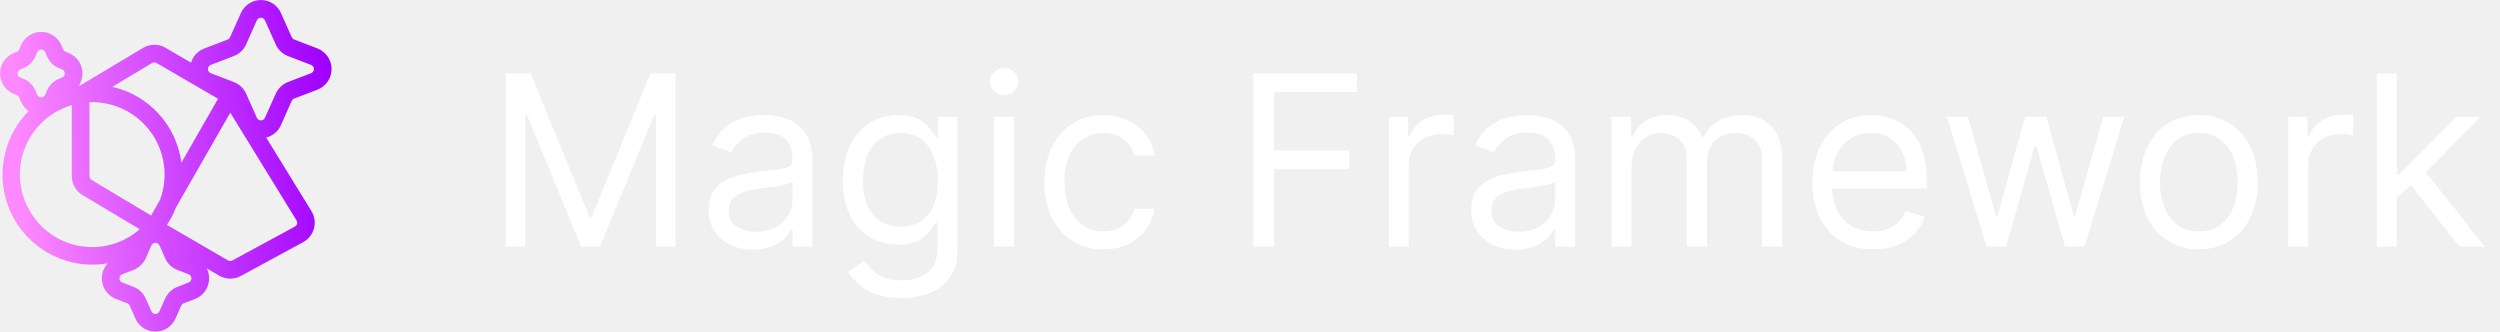
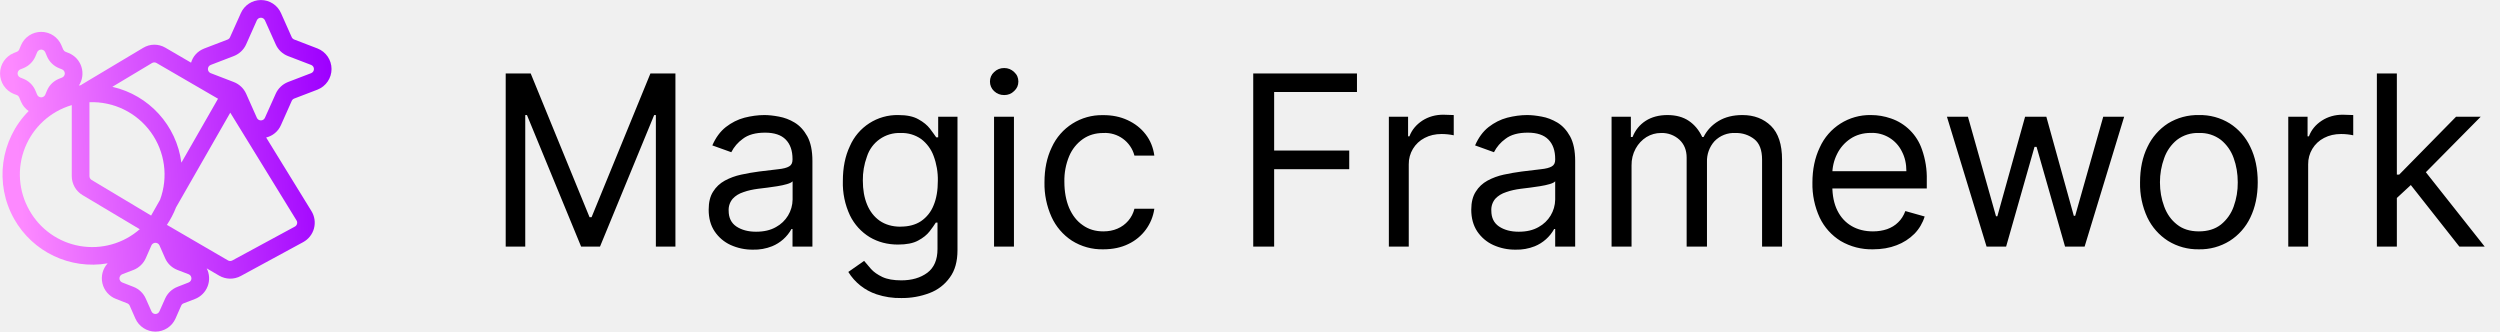
<svg xmlns="http://www.w3.org/2000/svg" width="294" height="39" fill="none">
  <path fill-rule="evenodd" clip-rule="evenodd" d="M31.15 2.38a.52.52 0 0 0-.94 0l-1.27 2.85c-.28.62-.8 1.11-1.44 1.36l-2.73 1.05a.52.52 0 0 0 0 .96l2.73 1.05c.64.25 1.16.74 1.44 1.36l1.27 2.85c.18.4.76.4.94 0l1.28-2.85c.28-.62.8-1.11 1.43-1.36L36.6 8.6a.52.52 0 0 0 0-.96l-2.74-1.05a2.59 2.59 0 0 1-1.43-1.36l-1.28-2.85Zm-2.82-.85a2.58 2.58 0 0 1 4.71 0l1.27 2.85c.06.12.16.22.3.27l2.73 1.05a2.6 2.6 0 0 1 0 4.84l-2.74 1.05a.52.52 0 0 0-.29.27l-1.27 2.85a2.54 2.54 0 0 1-1.74 1.46l5.33 8.66a2.6 2.6 0 0 1-.97 3.64l-7.35 3.99c-.8.43-1.75.41-2.53-.04l-1.47-.86a2.6 2.6 0 0 1-1.38 3.6l-1.33.51a.52.52 0 0 0-.29.27l-.67 1.52a2.58 2.58 0 0 1-4.72 0l-.67-1.52a.52.52 0 0 0-.29-.27l-1.33-.52a2.6 2.6 0 0 1-.97-4.18 10.56 10.56 0 0 1-10.99-5.21 10.62 10.62 0 0 1 1.7-12.7 2.57 2.57 0 0 1-.9-1.1l-.21-.5a.52.52 0 0 0-.28-.28l-.35-.13a2.6 2.6 0 0 1 0-4.82l.35-.14a.52.52 0 0 0 .28-.27l.21-.5a2.58 2.58 0 0 1 4.75 0l.21.5c.06.12.16.22.28.27l.35.14a2.6 2.6 0 0 1 1.22 3.83l.22-.04.2-.13 7.13-4.26c.8-.49 1.8-.5 2.62-.02l3.02 1.76c.21-.72.73-1.35 1.56-1.67l2.74-1.05a.52.52 0 0 0 .28-.27l1.28-2.85Zm-2.69 10.08-7.23-4.2a.52.52 0 0 0-.53 0l-4.67 2.8a10.54 10.54 0 0 1 8.12 8.92l4.31-7.52ZM18.82 23.5a8.52 8.52 0 0 0-8.3-11.48v8.7c0 .17.09.34.25.44l7 4.19 1.05-1.85Zm-2.38 3.46L9.7 22.94a2.6 2.6 0 0 1-1.26-2.23v-8.35a8.5 8.5 0 0 0-4.98 12.38 8.48 8.48 0 0 0 12.97 2.22Zm3.19-.52c.43-.64.79-1.33 1.07-2.05l6.38-11.14 7.79 12.67c.16.25.07.59-.2.73l-7.35 3.98a.52.52 0 0 1-.5 0l-7.2-4.19ZM5.32 6.14a.52.52 0 0 0-.95 0l-.21.5a2.59 2.59 0 0 1-1.42 1.38l-.35.14a.52.52 0 0 0 0 .96l.35.14c.64.25 1.15.75 1.42 1.38l.21.5c.18.41.77.41.95 0l.21-.5c.27-.63.78-1.13 1.42-1.38l.35-.14a.52.52 0 0 0 0-.96l-.35-.14a2.59 2.59 0 0 1-1.42-1.38l-.21-.5Zm13.43 22.71a.52.52 0 0 0-.94 0l-.67 1.52c-.28.63-.8 1.12-1.43 1.37l-1.33.51a.52.52 0 0 0 0 .97l1.33.52c.64.25 1.15.74 1.43 1.37l.67 1.5c.18.42.76.42.94 0l.67-1.5c.28-.63.8-1.12 1.43-1.37l1.33-.52a.52.52 0 0 0 0-.97l-1.33-.51a2.59 2.59 0 0 1-1.43-1.37l-.67-1.52Z" fill="url(#a)" />
-   <path d="M59.47 8.64h2.94l6.92 16.9h.24l6.92-16.9h2.94V29h-2.3V13.53h-.2L70.56 29h-2.22l-6.37-15.47h-.2V29h-2.3V8.64Zm29.08 20.72a6.2 6.2 0 0 1-2.63-.55 4.52 4.52 0 0 1-1.88-1.6c-.47-.7-.7-1.55-.7-2.55 0-.87.17-1.58.52-2.12.34-.55.8-.98 1.38-1.3a7.27 7.27 0 0 1 1.91-.7c.7-.15 1.4-.28 2.12-.37l2.26-.27c.58-.06 1-.17 1.27-.33.27-.15.4-.41.4-.8v-.07c0-.98-.26-1.74-.8-2.29-.53-.54-1.34-.81-2.42-.81-1.12 0-2 .24-2.63.73A4.35 4.35 0 0 0 86 17.9l-2.23-.8c.4-.92.93-1.64 1.59-2.16.67-.52 1.4-.89 2.19-1.1.8-.2 1.58-.31 2.34-.31.5 0 1.06.06 1.7.18a5.4 5.4 0 0 1 1.85.7c.6.36 1.1.9 1.5 1.62.4.73.6 1.7.6 2.9V29h-2.34v-2.07h-.12a4.59 4.59 0 0 1-2.28 2.03 5.7 5.7 0 0 1-2.26.4Zm.36-2.11c.93 0 1.71-.18 2.35-.55a3.72 3.72 0 0 0 1.95-3.23v-2.15c-.1.12-.32.23-.66.33-.33.1-.72.18-1.15.25a52.25 52.25 0 0 1-2.25.3c-.61.08-1.18.2-1.71.39-.53.17-.95.43-1.27.78a2 2 0 0 0-.48 1.41c0 .82.3 1.44.9 1.85.61.41 1.39.62 2.32.62Zm17.09 7.8a8.7 8.7 0 0 1-2.92-.44 6.2 6.2 0 0 1-3.32-2.63l1.86-1.3.81.95c.32.36.77.67 1.33.94.57.27 1.32.4 2.24.4 1.23 0 2.25-.3 3.05-.89.8-.6 1.2-1.53 1.2-2.8v-3.1h-.2c-.17.27-.41.62-.73 1.03-.31.4-.76.77-1.35 1.08-.58.32-1.37.47-2.37.47-1.23 0-2.34-.29-3.32-.87a6.14 6.14 0 0 1-2.32-2.55 8.9 8.9 0 0 1-.84-4.06c0-1.56.27-2.92.82-4.08a6.07 6.07 0 0 1 5.7-3.67c1 0 1.78.16 2.37.5.59.32 1.04.7 1.35 1.1.32.42.56.76.74 1.02h.23v-2.42h2.27v15.7c0 1.32-.3 2.39-.9 3.2a5.1 5.1 0 0 1-2.38 1.83 9 9 0 0 1-3.32.59Zm-.08-8.4c.94 0 1.74-.21 2.39-.64a4.02 4.02 0 0 0 1.48-1.86c.34-.81.5-1.78.5-2.9a7.9 7.9 0 0 0-.5-2.92 4.37 4.37 0 0 0-1.46-1.98 3.96 3.96 0 0 0-2.41-.71 3.99 3.99 0 0 0-3.97 2.78 7.84 7.84 0 0 0-.48 2.82c0 1.06.16 2 .5 2.82.33.8.83 1.44 1.48 1.9.67.46 1.49.7 2.47.7ZM116.9 29V13.73h2.34V29h-2.34Zm1.2-17.82c-.47 0-.86-.15-1.2-.47a1.5 1.5 0 0 1-.48-1.12c0-.44.16-.81.49-1.12.33-.31.72-.47 1.18-.47.46 0 .85.16 1.17.47.34.3.5.68.5 1.12 0 .44-.16.81-.5 1.12-.32.32-.71.47-1.17.47Zm11.65 18.14a6.6 6.6 0 0 1-3.7-1.02 6.6 6.6 0 0 1-2.39-2.79 9.46 9.46 0 0 1-.83-4.07c0-1.55.28-2.92.85-4.1a6.46 6.46 0 0 1 6.03-3.8c1.07-.01 2.04.19 2.9.59.86.4 1.57.95 2.12 1.67.55.71.89 1.55 1.02 2.5h-2.34a3.57 3.57 0 0 0-3.66-2.66c-.92 0-1.72.24-2.4.71a4.66 4.66 0 0 0-1.61 2 7.4 7.4 0 0 0-.57 3.01c0 1.18.19 2.21.56 3.09.38.87.9 1.55 1.6 2.03.68.49 1.49.73 2.42.73.6 0 1.16-.1 1.66-.32a3.43 3.43 0 0 0 2-2.34h2.34a5.42 5.42 0 0 1-3.04 4.14c-.85.42-1.84.63-2.96.63Zm17.63-.32V8.64h12.2v2.18h-9.74v6.88h8.83v2.2h-8.83V29h-2.46Zm15.95 0V13.73h2.26v2.3h.16c.28-.75.79-1.36 1.51-1.84.73-.47 1.56-.7 2.47-.7a25.66 25.66 0 0 1 1.23.04v2.38a7.02 7.02 0 0 0-1.43-.15c-.74 0-1.4.15-1.99.46a3.43 3.43 0 0 0-1.87 3.11V29h-2.34Zm14.91.36a6.2 6.2 0 0 1-2.64-.55 4.53 4.53 0 0 1-1.88-1.6c-.46-.7-.7-1.55-.7-2.55 0-.87.18-1.58.53-2.12.34-.55.8-.98 1.38-1.3a7.26 7.26 0 0 1 1.9-.7c.71-.15 1.42-.28 2.13-.37l2.25-.27c.59-.06 1.01-.17 1.28-.33.27-.15.4-.41.4-.8v-.07c0-.98-.26-1.74-.8-2.29-.53-.54-1.34-.81-2.42-.81-1.12 0-2 .24-2.63.73a4.35 4.35 0 0 0-1.35 1.57l-2.22-.8c.4-.92.93-1.64 1.59-2.16.67-.52 1.4-.89 2.19-1.1.8-.2 1.57-.31 2.34-.31.5 0 1.06.06 1.7.18.64.11 1.25.35 1.85.7.6.36 1.1.9 1.5 1.62.4.73.6 1.7.6 2.9V29h-2.35v-2.07h-.12a4.59 4.59 0 0 1-2.28 2.03 5.7 5.7 0 0 1-2.25.4Zm.36-2.11c.93 0 1.7-.18 2.34-.55a3.73 3.73 0 0 0 1.95-3.23v-2.15c-.1.12-.31.23-.65.33s-.72.18-1.16.25a51.56 51.56 0 0 1-2.24.3c-.61.08-1.18.2-1.71.39-.53.17-.95.43-1.28.78a2 2 0 0 0-.47 1.41c0 .82.3 1.44.9 1.85.61.41 1.38.62 2.32.62ZM189.52 29V13.73h2.27v2.38h.2c.32-.81.83-1.44 1.54-1.9.7-.45 1.56-.68 2.56-.68s1.84.23 2.51.68c.68.46 1.2 1.09 1.58 1.9h.16c.4-.79.98-1.41 1.76-1.88s1.72-.7 2.81-.7c1.37 0 2.49.43 3.36 1.28.86.85 1.3 2.17 1.3 3.97V29h-2.35V18.78c0-1.13-.3-1.93-.92-2.42a3.42 3.42 0 0 0-2.18-.72 3.2 3.2 0 0 0-2.5.97 3.48 3.48 0 0 0-.88 2.45V29h-2.39V18.54c0-.87-.28-1.57-.84-2.1a3.03 3.03 0 0 0-2.18-.8c-.61 0-1.18.16-1.71.48-.52.33-.95.78-1.27 1.36a3.98 3.98 0 0 0-.48 1.97V29h-2.35Zm30.74.32a7.18 7.18 0 0 1-3.8-.98A6.54 6.54 0 0 1 214 25.6a9.36 9.36 0 0 1-.86-4.12c0-1.56.29-2.94.86-4.13a6.46 6.46 0 0 1 6.03-3.82c.79 0 1.57.13 2.35.4a5.83 5.83 0 0 1 3.64 3.64 10 10 0 0 1 .57 3.6v.99H214.8v-2.03h9.39c0-.86-.17-1.63-.52-2.3a3.9 3.9 0 0 0-3.66-2.2c-.93 0-1.74.24-2.42.7a4.58 4.58 0 0 0-1.56 1.8 5.27 5.27 0 0 0-.55 2.36v1.35c0 1.15.2 2.13.6 2.93.4.8.96 1.4 1.68 1.82.71.41 1.54.62 2.5.62.6 0 1.16-.09 1.66-.26.5-.18.94-.44 1.3-.8.37-.35.65-.8.85-1.33l2.27.64a5.01 5.01 0 0 1-1.2 2.03 5.86 5.86 0 0 1-2.1 1.35c-.82.32-1.75.48-2.79.48Zm13.36-.32-4.66-15.27h2.47l3.3 11.7h.16l3.26-11.7h2.5l3.23 11.65h.16l3.3-11.65h2.46L245.15 29h-2.3l-3.35-11.73h-.24L235.92 29h-2.3Zm24.97.32a6.66 6.66 0 0 1-3.63-.99 6.68 6.68 0 0 1-2.43-2.75 9.31 9.31 0 0 1-.86-4.14c0-1.59.29-2.98.87-4.16a6.67 6.67 0 0 1 2.42-2.77 6.66 6.66 0 0 1 3.63-.98 6.6 6.6 0 0 1 3.62.98 6.58 6.58 0 0 1 2.43 2.77c.58 1.18.87 2.57.87 4.16 0 1.58-.3 2.96-.87 4.14a6.6 6.6 0 0 1-2.43 2.75 6.6 6.6 0 0 1-3.62.99Zm0-2.11c1.05 0 1.91-.27 2.59-.8a4.75 4.75 0 0 0 1.5-2.12 8.1 8.1 0 0 0 .48-2.85c0-1.02-.16-1.97-.48-2.85a4.81 4.81 0 0 0-1.5-2.14 4 4 0 0 0-2.59-.81 4 4 0 0 0-2.58.81 4.81 4.81 0 0 0-1.5 2.14 8.19 8.19 0 0 0-.5 2.85c0 1.02.17 1.97.5 2.85.32.87.82 1.58 1.5 2.11.67.54 1.53.81 2.58.81ZM269.1 29V13.73h2.27v2.3h.16c.28-.75.78-1.36 1.51-1.84.73-.47 1.55-.7 2.47-.7a25.73 25.73 0 0 1 1.23.04v2.38a6.88 6.88 0 0 0-1.43-.15c-.75 0-1.4.15-2 .46a3.43 3.43 0 0 0-1.87 3.11V29h-2.34Zm12.6-5.57-.03-2.9h.48l6.68-6.8h2.9l-7.12 7.2h-.2l-2.7 2.5ZM279.52 29V8.64h2.35V29h-2.35Zm9.7 0-5.96-7.56 1.67-1.63L292.2 29h-2.98Z" fill="#fff" />
+   <path d="M59.47 8.64h2.94l6.92 16.9h.24l6.92-16.9h2.94V29h-2.3V13.53h-.2L70.56 29h-2.22l-6.37-15.47h-.2V29h-2.3V8.64Zm29.08 20.72a6.2 6.2 0 0 1-2.63-.55 4.52 4.52 0 0 1-1.88-1.6c-.47-.7-.7-1.55-.7-2.55 0-.87.17-1.58.52-2.12.34-.55.8-.98 1.38-1.3a7.27 7.27 0 0 1 1.91-.7c.7-.15 1.4-.28 2.12-.37l2.26-.27c.58-.06 1-.17 1.27-.33.27-.15.4-.41.4-.8v-.07c0-.98-.26-1.74-.8-2.29-.53-.54-1.34-.81-2.42-.81-1.12 0-2 .24-2.63.73A4.35 4.35 0 0 0 86 17.9l-2.23-.8c.4-.92.93-1.64 1.59-2.16.67-.52 1.4-.89 2.19-1.1.8-.2 1.58-.31 2.34-.31.5 0 1.06.06 1.7.18a5.4 5.4 0 0 1 1.85.7c.6.36 1.1.9 1.5 1.62.4.73.6 1.7.6 2.9V29h-2.34v-2.07h-.12a4.59 4.59 0 0 1-2.28 2.03 5.7 5.7 0 0 1-2.26.4Zm.36-2.11c.93 0 1.71-.18 2.35-.55a3.72 3.72 0 0 0 1.95-3.23v-2.15c-.1.12-.32.23-.66.33-.33.1-.72.18-1.15.25a52.25 52.25 0 0 1-2.25.3c-.61.08-1.18.2-1.71.39-.53.17-.95.43-1.27.78a2 2 0 0 0-.48 1.41c0 .82.3 1.44.9 1.85.61.41 1.39.62 2.32.62Zm17.09 7.8a8.7 8.7 0 0 1-2.92-.44 6.2 6.2 0 0 1-3.32-2.63l1.86-1.3.81.95c.32.36.77.67 1.33.94.57.27 1.32.4 2.24.4 1.23 0 2.25-.3 3.05-.89.8-.6 1.2-1.53 1.2-2.8v-3.1h-.2c-.17.27-.41.62-.73 1.03-.31.4-.76.77-1.35 1.08-.58.32-1.37.47-2.37.47-1.23 0-2.34-.29-3.32-.87a6.14 6.14 0 0 1-2.32-2.55 8.9 8.9 0 0 1-.84-4.06c0-1.56.27-2.92.82-4.08a6.07 6.07 0 0 1 5.7-3.67c1 0 1.78.16 2.37.5.59.32 1.04.7 1.35 1.1.32.42.56.76.74 1.02h.23v-2.42h2.27v15.7c0 1.32-.3 2.39-.9 3.2a5.1 5.1 0 0 1-2.38 1.83 9 9 0 0 1-3.32.59Zm-.08-8.4c.94 0 1.74-.21 2.39-.64a4.02 4.02 0 0 0 1.48-1.86c.34-.81.5-1.78.5-2.9a7.9 7.9 0 0 0-.5-2.92 4.37 4.37 0 0 0-1.46-1.98 3.96 3.96 0 0 0-2.41-.71 3.99 3.99 0 0 0-3.97 2.78 7.84 7.84 0 0 0-.48 2.82c0 1.06.16 2 .5 2.82.33.8.83 1.44 1.48 1.9.67.46 1.49.7 2.47.7ZM116.9 29V13.73h2.34V29h-2.34Zm1.2-17.82c-.47 0-.86-.15-1.2-.47a1.5 1.5 0 0 1-.48-1.12c0-.44.16-.81.49-1.12.33-.31.72-.47 1.18-.47.46 0 .85.16 1.17.47.34.3.5.68.5 1.12 0 .44-.16.81-.5 1.12-.32.32-.71.47-1.17.47Zm11.65 18.14a6.6 6.6 0 0 1-3.7-1.02 6.6 6.6 0 0 1-2.39-2.79 9.46 9.46 0 0 1-.83-4.07c0-1.55.28-2.92.85-4.1a6.46 6.46 0 0 1 6.03-3.8c1.07-.01 2.04.19 2.9.59.86.4 1.57.95 2.12 1.67.55.71.89 1.55 1.02 2.5h-2.34a3.57 3.57 0 0 0-3.66-2.66c-.92 0-1.72.24-2.4.71a4.66 4.66 0 0 0-1.61 2 7.4 7.4 0 0 0-.57 3.01c0 1.18.19 2.21.56 3.09.38.87.9 1.55 1.6 2.03.68.49 1.49.73 2.42.73.6 0 1.16-.1 1.66-.32a3.43 3.43 0 0 0 2-2.34h2.34a5.42 5.42 0 0 1-3.04 4.14c-.85.42-1.84.63-2.96.63Zm17.63-.32V8.64h12.2v2.18h-9.74v6.88h8.83v2.2h-8.83V29h-2.46Zm15.95 0V13.73h2.26v2.3h.16c.28-.75.79-1.36 1.51-1.84.73-.47 1.56-.7 2.47-.7a25.66 25.66 0 0 1 1.23.04v2.38a7.02 7.02 0 0 0-1.43-.15c-.74 0-1.4.15-1.99.46a3.43 3.43 0 0 0-1.87 3.11V29h-2.34Zm14.91.36a6.2 6.2 0 0 1-2.64-.55 4.53 4.53 0 0 1-1.88-1.6c-.46-.7-.7-1.55-.7-2.55 0-.87.18-1.58.53-2.12.34-.55.8-.98 1.38-1.3a7.26 7.26 0 0 1 1.9-.7c.71-.15 1.42-.28 2.13-.37l2.25-.27c.59-.06 1.01-.17 1.28-.33.27-.15.4-.41.4-.8v-.07c0-.98-.26-1.74-.8-2.29-.53-.54-1.34-.81-2.42-.81-1.12 0-2 .24-2.63.73a4.35 4.35 0 0 0-1.35 1.57l-2.22-.8c.4-.92.93-1.64 1.59-2.16.67-.52 1.4-.89 2.19-1.1.8-.2 1.57-.31 2.34-.31.5 0 1.06.06 1.7.18.64.11 1.25.35 1.85.7.6.36 1.1.9 1.5 1.62.4.73.6 1.7.6 2.9V29h-2.35v-2.07h-.12a4.59 4.59 0 0 1-2.28 2.03 5.7 5.7 0 0 1-2.25.4Zm.36-2.11c.93 0 1.7-.18 2.34-.55a3.73 3.73 0 0 0 1.95-3.23v-2.15c-.1.12-.31.23-.65.33s-.72.18-1.16.25a51.56 51.56 0 0 1-2.24.3c-.61.08-1.18.2-1.71.39-.53.17-.95.43-1.28.78a2 2 0 0 0-.47 1.41c0 .82.3 1.44.9 1.85.61.41 1.38.62 2.32.62ZM189.52 29V13.73h2.27v2.38h.2c.32-.81.83-1.44 1.54-1.9.7-.45 1.56-.68 2.56-.68s1.84.23 2.51.68c.68.46 1.2 1.09 1.58 1.9h.16c.4-.79.98-1.41 1.76-1.88s1.72-.7 2.81-.7c1.37 0 2.49.43 3.36 1.28.86.85 1.3 2.17 1.3 3.97V29h-2.35V18.78c0-1.13-.3-1.93-.92-2.42a3.42 3.42 0 0 0-2.18-.72 3.2 3.2 0 0 0-2.5.97 3.48 3.48 0 0 0-.88 2.45V29h-2.39V18.54c0-.87-.28-1.57-.84-2.1a3.03 3.03 0 0 0-2.18-.8c-.61 0-1.18.16-1.71.48-.52.33-.95.78-1.27 1.36a3.98 3.98 0 0 0-.48 1.97V29h-2.35Zm30.74.32a7.18 7.18 0 0 1-3.8-.98A6.54 6.54 0 0 1 214 25.6a9.36 9.36 0 0 1-.86-4.12c0-1.56.29-2.94.86-4.13a6.46 6.46 0 0 1 6.03-3.82c.79 0 1.57.13 2.35.4a5.83 5.83 0 0 1 3.64 3.64 10 10 0 0 1 .57 3.6v.99H214.8v-2.03h9.39c0-.86-.17-1.63-.52-2.3a3.9 3.9 0 0 0-3.66-2.2c-.93 0-1.74.24-2.42.7a4.58 4.58 0 0 0-1.56 1.8 5.27 5.27 0 0 0-.55 2.36v1.35c0 1.15.2 2.13.6 2.93.4.8.96 1.4 1.68 1.82.71.41 1.54.62 2.5.62.6 0 1.16-.09 1.66-.26.5-.18.94-.44 1.3-.8.37-.35.65-.8.85-1.33l2.27.64a5.01 5.01 0 0 1-1.2 2.03 5.86 5.86 0 0 1-2.1 1.35c-.82.32-1.75.48-2.79.48Zm13.36-.32-4.66-15.27h2.47l3.3 11.7h.16l3.26-11.7h2.5l3.23 11.65h.16l3.3-11.65h2.46L245.15 29h-2.3l-3.35-11.73h-.24L235.92 29h-2.3Zm24.97.32a6.66 6.66 0 0 1-3.63-.99 6.68 6.68 0 0 1-2.43-2.75 9.31 9.31 0 0 1-.86-4.14c0-1.59.29-2.98.87-4.16a6.67 6.67 0 0 1 2.42-2.77 6.66 6.66 0 0 1 3.63-.98 6.6 6.6 0 0 1 3.62.98 6.58 6.58 0 0 1 2.43 2.77c.58 1.18.87 2.57.87 4.16 0 1.58-.3 2.96-.87 4.14a6.6 6.6 0 0 1-2.43 2.75 6.6 6.6 0 0 1-3.62.99Zm0-2.11c1.05 0 1.91-.27 2.59-.8a4.75 4.75 0 0 0 1.5-2.12 8.1 8.1 0 0 0 .48-2.85c0-1.02-.16-1.97-.48-2.85a4.81 4.81 0 0 0-1.5-2.14 4 4 0 0 0-2.59-.81 4 4 0 0 0-2.58.81 4.81 4.81 0 0 0-1.5 2.14 8.19 8.19 0 0 0-.5 2.85c0 1.02.17 1.97.5 2.85.32.87.82 1.58 1.5 2.11.67.54 1.53.81 2.58.81ZM269.1 29V13.73h2.27v2.3h.16c.28-.75.78-1.36 1.51-1.84.73-.47 1.55-.7 2.47-.7a25.73 25.73 0 0 1 1.23.04v2.38a6.88 6.88 0 0 0-1.43-.15c-.75 0-1.4.15-2 .46a3.43 3.43 0 0 0-1.87 3.11V29h-2.34Zm12.6-5.57-.03-2.9h.48l6.68-6.8h2.9l-7.12 7.2h-.2l-2.7 2.5ZM279.52 29V8.64h2.35V29h-2.35Zm9.7 0-5.96-7.56 1.67-1.63L292.2 29h-2.98Z" id="x" fill="#fff" />
  <defs>
    <linearGradient id="a" x1="38.18" y1=".86" x2="1.13" y2="3.33" gradientUnits="userSpaceOnUse">
      <stop stop-color="#9E00FF" />
      <stop offset="1" stop-color="#FD89FF" />
    </linearGradient>
  </defs>
+   <style>#x {fill: #000} @media (prefers-color-scheme: dark) {#x {fill: #fff}}</style>
</svg>
